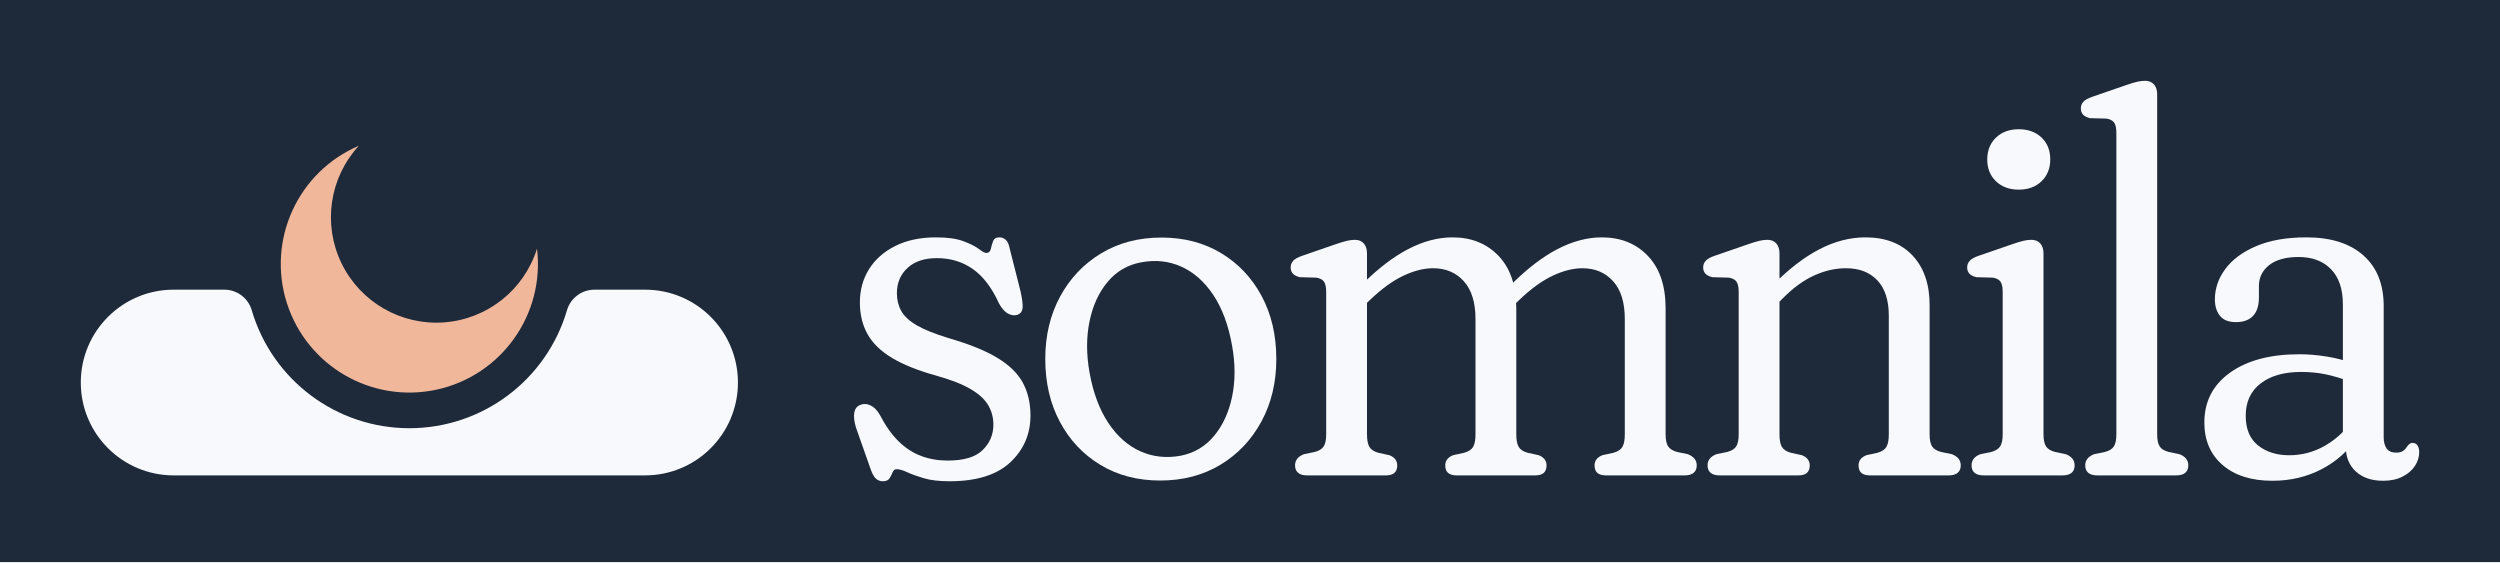
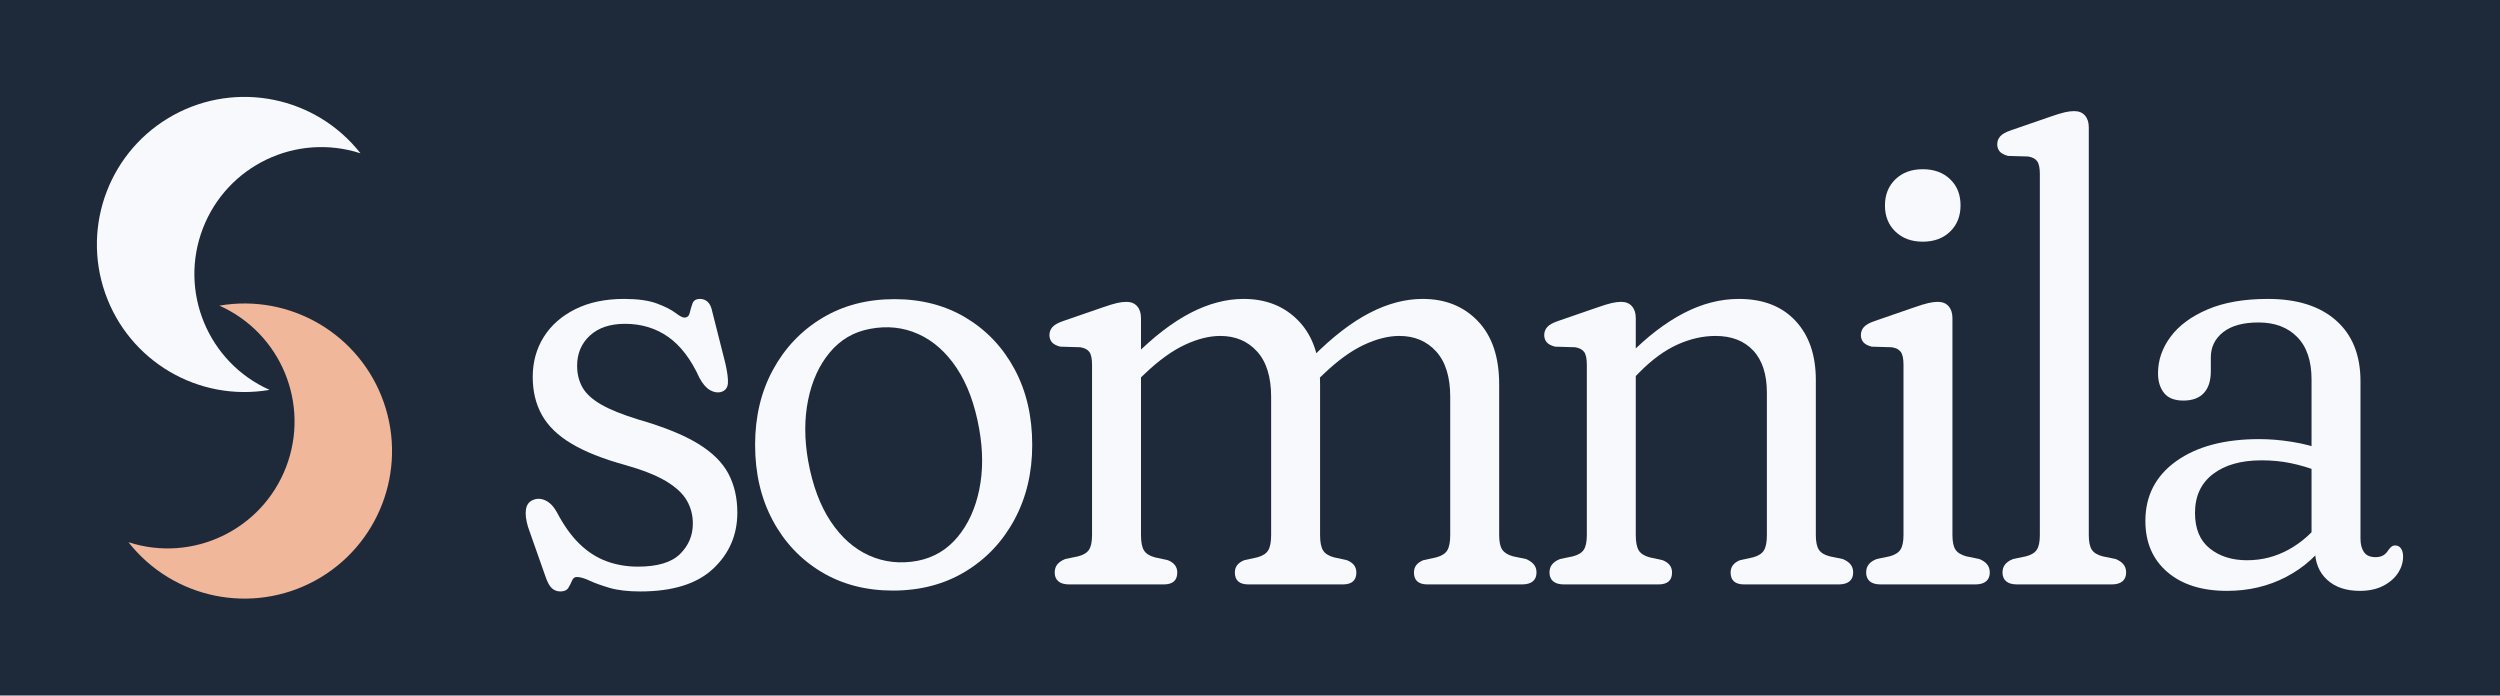
- <svg xmlns="http://www.w3.org/2000/svg" viewBox="-300.00 -1765.20 9283.02 2087.20">
-   <rect x="-300.00" y="-1765.20" width="9283.02" height="2087.20" fill="#1E2A3A" />
-   <g transform="translate(0.00,-1262.50) scale(26.5231) translate(-4.00,-32.40)">
-     <path d="M17.00,54.00 L24.09,54.00 A4,4 0 0 1 27.93,56.87 A23.00,23.00 0 0 0 72.07,56.87 A4,4 0 0 1 75.91,54.00 L83.00,54.00 A13.00,13.00 0 0 1 83.00,80.00 L17.00,80.00 A13.00,13.00 0 0 1 17.00,54.00 Z" fill="#F7F9FC" />
-     <path d="M67.87,48.25 A18,18 0 1 1 42.93,33.85 A14.76,14.76 0 1 0 67.87,48.25 Z" fill="#F0B79B" />
+ <svg xmlns="http://www.w3.org/2000/svg" viewBox="-300.00 -1809.16 7739.26 2153.11">
+   <rect x="-300.00" y="-1809.16" width="7739.26" height="2153.11" fill="#1E2A3A" />
+   <g transform="translate(0.00,-1509.16) scale(20.7635) translate(-28.00,-12.60)">
+     <path d="M46.26,43.72 A22,22 0 1 1 32.70,78.99 A18.92,18.92 0 0 0 46.26,43.72 Z" fill="#F0B79B" />
+     <path d="M53.74,56.28 A22,22 0 1 1 67.30,21.01 A18.92,18.92 0 0 0 53.74,56.28 Z" fill="#F7F9FC" />
  </g>
-   <g fill="#F7F9FC" transform="translate(2820.82,0.00)">
+   <g fill="#F7F9FC" transform="translate(1277.06,0.00)">
    <path d="M357.906 -806.697Q288.408 -806.697 248.959 -770.248Q209.51 -733.8 209.51 -676.502Q209.51 -639.704 225.81 -610.405Q242.109 -581.106 283.458 -557.157Q324.806 -533.208 399.504 -510.309Q516.207 -476.708 582.958 -436.158Q649.709 -395.607 677.61 -343.257Q705.51 -290.906 705.51 -222.205Q705.51 -118.602 630.459 -48.401Q555.407 21.8 404.904 21.8Q347.504 21.8 309.554 10.6Q271.604 -0.6 247.604 -11.8Q223.604 -23 208.603 -23Q198.302 -23 193.802 -11.8Q189.301 -0.6 182.4 10.6Q175.5 21.8 157.399 21.8Q142.599 21.8 131.548 12Q120.497 2.199 110.997 -26.102L57.399 -178.197Q47.699 -211.699 51.199 -232.501Q54.7 -253.303 71.602 -260.904Q90.903 -269.504 111.154 -260.154Q131.406 -250.803 146.307 -224.502Q178.007 -163.603 216.007 -126.354Q254.006 -89.104 299.605 -72.055Q345.204 -55.005 397.903 -55.005Q488.399 -55.005 528.098 -94.104Q567.797 -133.202 567.797 -188.3Q567.797 -227.899 548.747 -260.397Q529.698 -292.896 483.949 -320.045Q438.2 -347.194 357.102 -369.994Q255.001 -398.193 192.05 -435.744Q129.099 -473.294 100.598 -524.345Q72.097 -575.396 72.097 -642.097Q72.097 -711.499 106.198 -765.95Q140.3 -820.401 204.001 -852.102Q267.703 -883.802 354.805 -883.802Q418.605 -883.802 456.505 -869.603Q494.405 -855.403 513.755 -840.703Q533.105 -826.003 541.405 -826.003Q554.906 -826.003 558.206 -840.703Q561.507 -855.403 566.658 -869.603Q571.809 -883.802 590.009 -883.802Q603.71 -883.802 613.76 -874.702Q623.811 -865.601 628.011 -844L668.409 -684.403Q678.009 -641.902 676.309 -622.05Q674.608 -602.199 656.207 -595.999Q639.606 -591.099 621.605 -601.049Q603.604 -611.0 588.402 -639.001Q548.902 -726 491.303 -766.348Q433.704 -806.697 357.906 -806.697Z" />
    <path d="M1191.904 -883.102Q1317.505 -883.102 1413.556 -825.202Q1509.607 -767.302 1564.007 -665.852Q1618.408 -564.401 1618.408 -431.701Q1618.408 -302.601 1563.257 -200.401Q1508.107 -98.201 1411.006 -39.55Q1313.905 19.1 1187.003 19.1Q1061.701 19.1 965.5 -38.8Q869.3 -96.7 814.899 -198.501Q760.499 -300.301 760.499 -432.302Q760.499 -562.401 815.649 -664.102Q870.8 -765.802 967.901 -824.452Q1065.002 -883.102 1191.904 -883.102ZM1263.203 -73.007Q1338.2 -87.706 1387.247 -146.604Q1436.295 -205.503 1454.343 -292.951Q1472.392 -380.399 1454.091 -482.099Q1433.991 -595.299 1384.792 -669.397Q1335.594 -743.496 1265.947 -774.946Q1196.3 -806.395 1115.703 -790.996Q1040.707 -776.996 991.659 -718.098Q942.612 -659.2 924.713 -571.401Q906.815 -483.603 924.815 -381.903Q945.216 -269.004 994.614 -194.755Q1044.013 -120.506 1113.66 -89.407Q1183.307 -58.307 1263.203 -73.007Z" />
    <path d="M1955.112 -824.601V-152.608Q1955.112 -120.906 1964.012 -105.806Q1972.911 -90.706 1997.51 -83.906L2038.208 -75.005Q2067.409 -63.504 2067.409 -36.903Q2067.409 0.0 2025.606 0.0H1732.502Q1710.601 0.0 1699.3 -9.601Q1687.999 -19.202 1687.999 -36.903Q1687.999 -51.904 1696.199 -62.005Q1704.399 -72.105 1720.5 -78.606L1760.598 -86.906Q1784.897 -93.106 1794.246 -107.456Q1803.596 -121.807 1803.596 -152.608V-680.191Q1803.596 -707.992 1795.396 -719.443Q1787.196 -730.893 1767.396 -734.193L1705.2 -735.994Q1686.8 -740.794 1679.25 -749.795Q1671.699 -758.795 1671.699 -771.896Q1671.699 -786.197 1681.0 -796.698Q1690.301 -807.199 1714.402 -815.399L1834.606 -856.902Q1864.607 -867.402 1880.658 -871.053Q1896.709 -874.703 1909.81 -874.703Q1931.411 -874.703 1943.262 -861.152Q1955.112 -847.602 1955.112 -824.601ZM1933.211 -620.096 1892.81 -665.699 1933.609 -705.999Q2024.311 -796.902 2108.162 -840.352Q2192.012 -883.802 2272.712 -883.802Q2378.013 -883.802 2443.763 -814.902Q2509.512 -746.001 2509.512 -620.0V-152.608Q2509.512 -120.906 2518.412 -105.806Q2527.312 -90.706 2551.911 -83.906L2592.609 -75.005Q2621.809 -63.504 2621.809 -36.903Q2621.809 0.0 2580.007 0.0H2287.502Q2245.7 0.0 2245.7 -36.903Q2245.7 -63.504 2274.9 -75.005L2315.598 -83.906Q2340.197 -90.706 2349.097 -105.806Q2357.997 -120.906 2357.997 -152.608V-580.696Q2357.997 -673.094 2314.448 -721.142Q2270.9 -769.191 2200.502 -769.191Q2149.703 -769.191 2090.956 -741.742Q2032.208 -714.293 1967.511 -652.696ZM2487.612 -620.096 2447.21 -665.699 2488.01 -705.999Q2578.712 -796.902 2662.562 -840.352Q2746.413 -883.802 2827.113 -883.802Q2932.413 -883.802 2998.163 -814.902Q3063.913 -746.001 3063.913 -620.0V-152.608Q3063.913 -121.807 3073.413 -107.606Q3082.912 -93.406 3106.911 -86.906L3147.009 -78.606Q3162.81 -71.805 3171.16 -61.855Q3179.51 -51.904 3179.51 -36.903Q3179.51 -19.202 3168.209 -9.601Q3156.908 0.0 3135.007 0.0H2841.903Q2800.1 0.0 2800.1 -36.903Q2800.1 -63.504 2829.301 -75.005L2869.999 -83.906Q2894.598 -90.706 2903.497 -105.806Q2912.397 -120.906 2912.397 -152.608V-580.696Q2912.397 -673.094 2868.849 -721.142Q2825.3 -769.191 2754.902 -769.191Q2704.104 -769.191 2645.356 -741.742Q2586.608 -714.293 2521.911 -652.696Z" />
    <path d="M3486.812 -824.601V-152.608Q3486.812 -120.906 3495.712 -105.806Q3504.611 -90.706 3529.21 -83.906L3569.908 -75.005Q3599.109 -63.504 3599.109 -36.903Q3599.109 0.0 3557.306 0.0H3264.202Q3242.301 0.0 3231 -9.601Q3219.699 -19.202 3219.699 -36.903Q3219.699 -51.904 3227.899 -62.005Q3236.099 -72.105 3252.2 -78.606L3292.298 -86.906Q3316.597 -93.106 3325.946 -107.456Q3335.296 -121.807 3335.296 -152.608V-680.191Q3335.296 -707.992 3327.096 -719.443Q3318.896 -730.893 3299.096 -734.193L3236.9 -735.994Q3218.5 -740.794 3210.95 -749.795Q3203.399 -758.795 3203.399 -771.896Q3203.399 -786.197 3212.7 -796.698Q3222 -807.199 3246.102 -815.399L3366.306 -856.902Q3396.307 -867.402 3412.358 -871.053Q3428.409 -874.703 3441.51 -874.703Q3463.111 -874.703 3474.962 -861.152Q3486.812 -847.602 3486.812 -824.601ZM3464.911 -622.896 3424.51 -668.499 3464.609 -708.799Q3550.012 -795.502 3635.012 -839.652Q3720.013 -883.802 3805.912 -883.802Q3917.713 -883.802 3980.963 -816.302Q4044.213 -748.801 4044.213 -632.599V-152.608Q4044.213 -121.807 4053.563 -107.456Q4062.912 -93.106 4087.211 -86.906L4127.309 -78.606Q4143.41 -72.105 4151.61 -62.005Q4159.81 -51.904 4159.81 -36.903Q4159.81 -19.202 4148.509 -9.601Q4137.208 0.0 4115.307 0.0H3822.203Q3780.4 0.0 3780.4 -36.903Q3780.4 -63.504 3809.601 -75.005L3850.299 -83.906Q3874.898 -90.706 3883.797 -105.806Q3892.697 -120.906 3892.697 -152.608V-593.295Q3892.697 -678.693 3850.448 -723.942Q3808.2 -769.191 3733.702 -769.191Q3674.904 -769.191 3615.356 -742.242Q3555.809 -715.293 3497.111 -655.496Z" />
    <path d="M4467.112 -824.601V-152.608Q4467.112 -122.107 4476.462 -107.756Q4485.812 -93.406 4510.111 -86.906L4550.208 -78.606Q4566.009 -72.405 4574.359 -62.155Q4582.709 -51.904 4582.709 -36.903Q4582.709 -19.202 4571.408 -9.601Q4560.108 0.0 4538.207 0.0H4244.502Q4222.301 0.0 4211.15 -9.601Q4199.999 -19.202 4199.999 -36.903Q4199.999 -51.904 4208.199 -62.155Q4216.399 -72.405 4232.5 -78.606L4272.598 -86.906Q4296.897 -93.406 4306.246 -107.756Q4315.596 -122.107 4315.596 -152.608V-680.191Q4315.596 -707.992 4307.396 -719.443Q4299.196 -730.893 4279.396 -734.193L4217.2 -735.994Q4198.8 -740.794 4191.25 -749.795Q4183.699 -758.795 4183.699 -771.896Q4183.699 -786.197 4193.0 -796.698Q4202.301 -807.199 4226.402 -815.399L4346.606 -856.902Q4376.607 -867.402 4392.658 -871.053Q4408.709 -874.703 4421.81 -874.703Q4443.411 -874.703 4455.262 -861.152Q4467.112 -847.602 4467.112 -824.601ZM4375.205 -1060.994Q4322.802 -1060.994 4290.5 -1092.246Q4258.198 -1123.497 4258.198 -1172.8Q4258.198 -1222.803 4290.5 -1254.055Q4322.802 -1285.306 4375.205 -1285.306Q4427.608 -1285.306 4459.91 -1254.405Q4492.212 -1223.503 4492.212 -1173.5Q4492.212 -1123.497 4459.91 -1092.246Q4427.608 -1060.994 4375.205 -1060.994Z" />
    <path d="M4889.212 -1415.101V-152.608Q4889.212 -121.807 4898.562 -107.456Q4907.912 -93.106 4932.211 -86.906L4972.309 -78.606Q4988.409 -72.105 4996.609 -62.005Q5004.81 -51.904 5004.81 -36.903Q5004.81 -19.202 4993.509 -9.601Q4982.208 0.0 4960.307 0.0H4666.602Q4644.701 0.0 4633.4 -9.601Q4622.099 -19.202 4622.099 -36.903Q4622.099 -51.904 4630.3 -62.005Q4638.5 -72.105 4654.6 -78.606L4694.698 -86.906Q4718.997 -93.106 4728.347 -107.456Q4737.697 -121.807 4737.697 -152.608V-1270.692Q4737.697 -1298.492 4729.497 -1309.943Q4721.297 -1321.393 4701.497 -1324.694L4639.301 -1326.494Q4620.9 -1331.295 4613.35 -1340.295Q4605.8 -1349.296 4605.8 -1362.396Q4605.8 -1376.698 4615.1 -1387.198Q4624.401 -1397.699 4648.502 -1405.9L4768.706 -1447.402Q4798.708 -1457.903 4814.759 -1461.553Q4830.81 -1465.203 4843.91 -1465.203Q4865.511 -1465.203 4877.362 -1451.652Q4889.212 -1438.102 4889.212 -1415.101Z" />
    <path d="M5589.298 -108.204V-133.404L5578.796 -141.003V-634.705Q5578.796 -720.501 5534.548 -765.699Q5490.3 -810.898 5414.703 -810.898Q5343.207 -810.898 5305.109 -780.799Q5267.01 -750.7 5267.01 -703.002V-660.202Q5267.01 -615.6 5245.308 -592.348Q5223.606 -569.097 5182.003 -569.097Q5140.8 -569.097 5122.148 -592.648Q5103.497 -616.199 5103.497 -653.601Q5103.497 -714.401 5142.498 -766.801Q5181.499 -819.202 5257.401 -851.502Q5333.303 -883.802 5443.706 -883.802Q5579.31 -883.802 5654.811 -817.002Q5730.312 -750.202 5730.312 -629.001V-141.408Q5730.312 -115.809 5741.011 -100.109Q5751.711 -84.41 5776.711 -84.41Q5791.31 -84.41 5800.61 -89.859Q5809.91 -95.309 5816.61 -106.309Q5820.91 -112.109 5825.66 -116.359Q5830.41 -120.608 5837.71 -120.608Q5849.311 -120.608 5855.761 -111.208Q5862.211 -101.807 5862.211 -86.606Q5862.211 -59.205 5846.161 -34.904Q5830.11 -10.602 5800.058 4.699Q5770.006 20.0 5728.204 20.0Q5664.202 20.0 5626.75 -14.551Q5589.298 -49.102 5589.298 -108.204ZM5064.397 -196.501Q5064.397 -313.202 5159.849 -381.503Q5255.3 -449.803 5417.102 -449.803Q5466.101 -449.803 5518.55 -441.303Q5570.999 -432.804 5609.798 -417.904L5596.596 -351.101Q5557.498 -366.301 5515.1 -375.2Q5472.702 -384.1 5423.904 -384.1Q5329.008 -384.1 5273.511 -341.501Q5218.013 -298.902 5218.013 -221.304Q5218.013 -147.906 5263.661 -111.357Q5309.31 -74.808 5379.108 -74.808Q5448.304 -74.808 5508.302 -107.956Q5568.299 -141.105 5610.996 -199.401L5632.296 -141.898Q5582.697 -66.199 5499.997 -23.099Q5417.298 20.0 5317.198 20.0Q5200.198 20.0 5132.298 -38.4Q5064.397 -96.801 5064.397 -196.501Z" />
  </g>
</svg>
